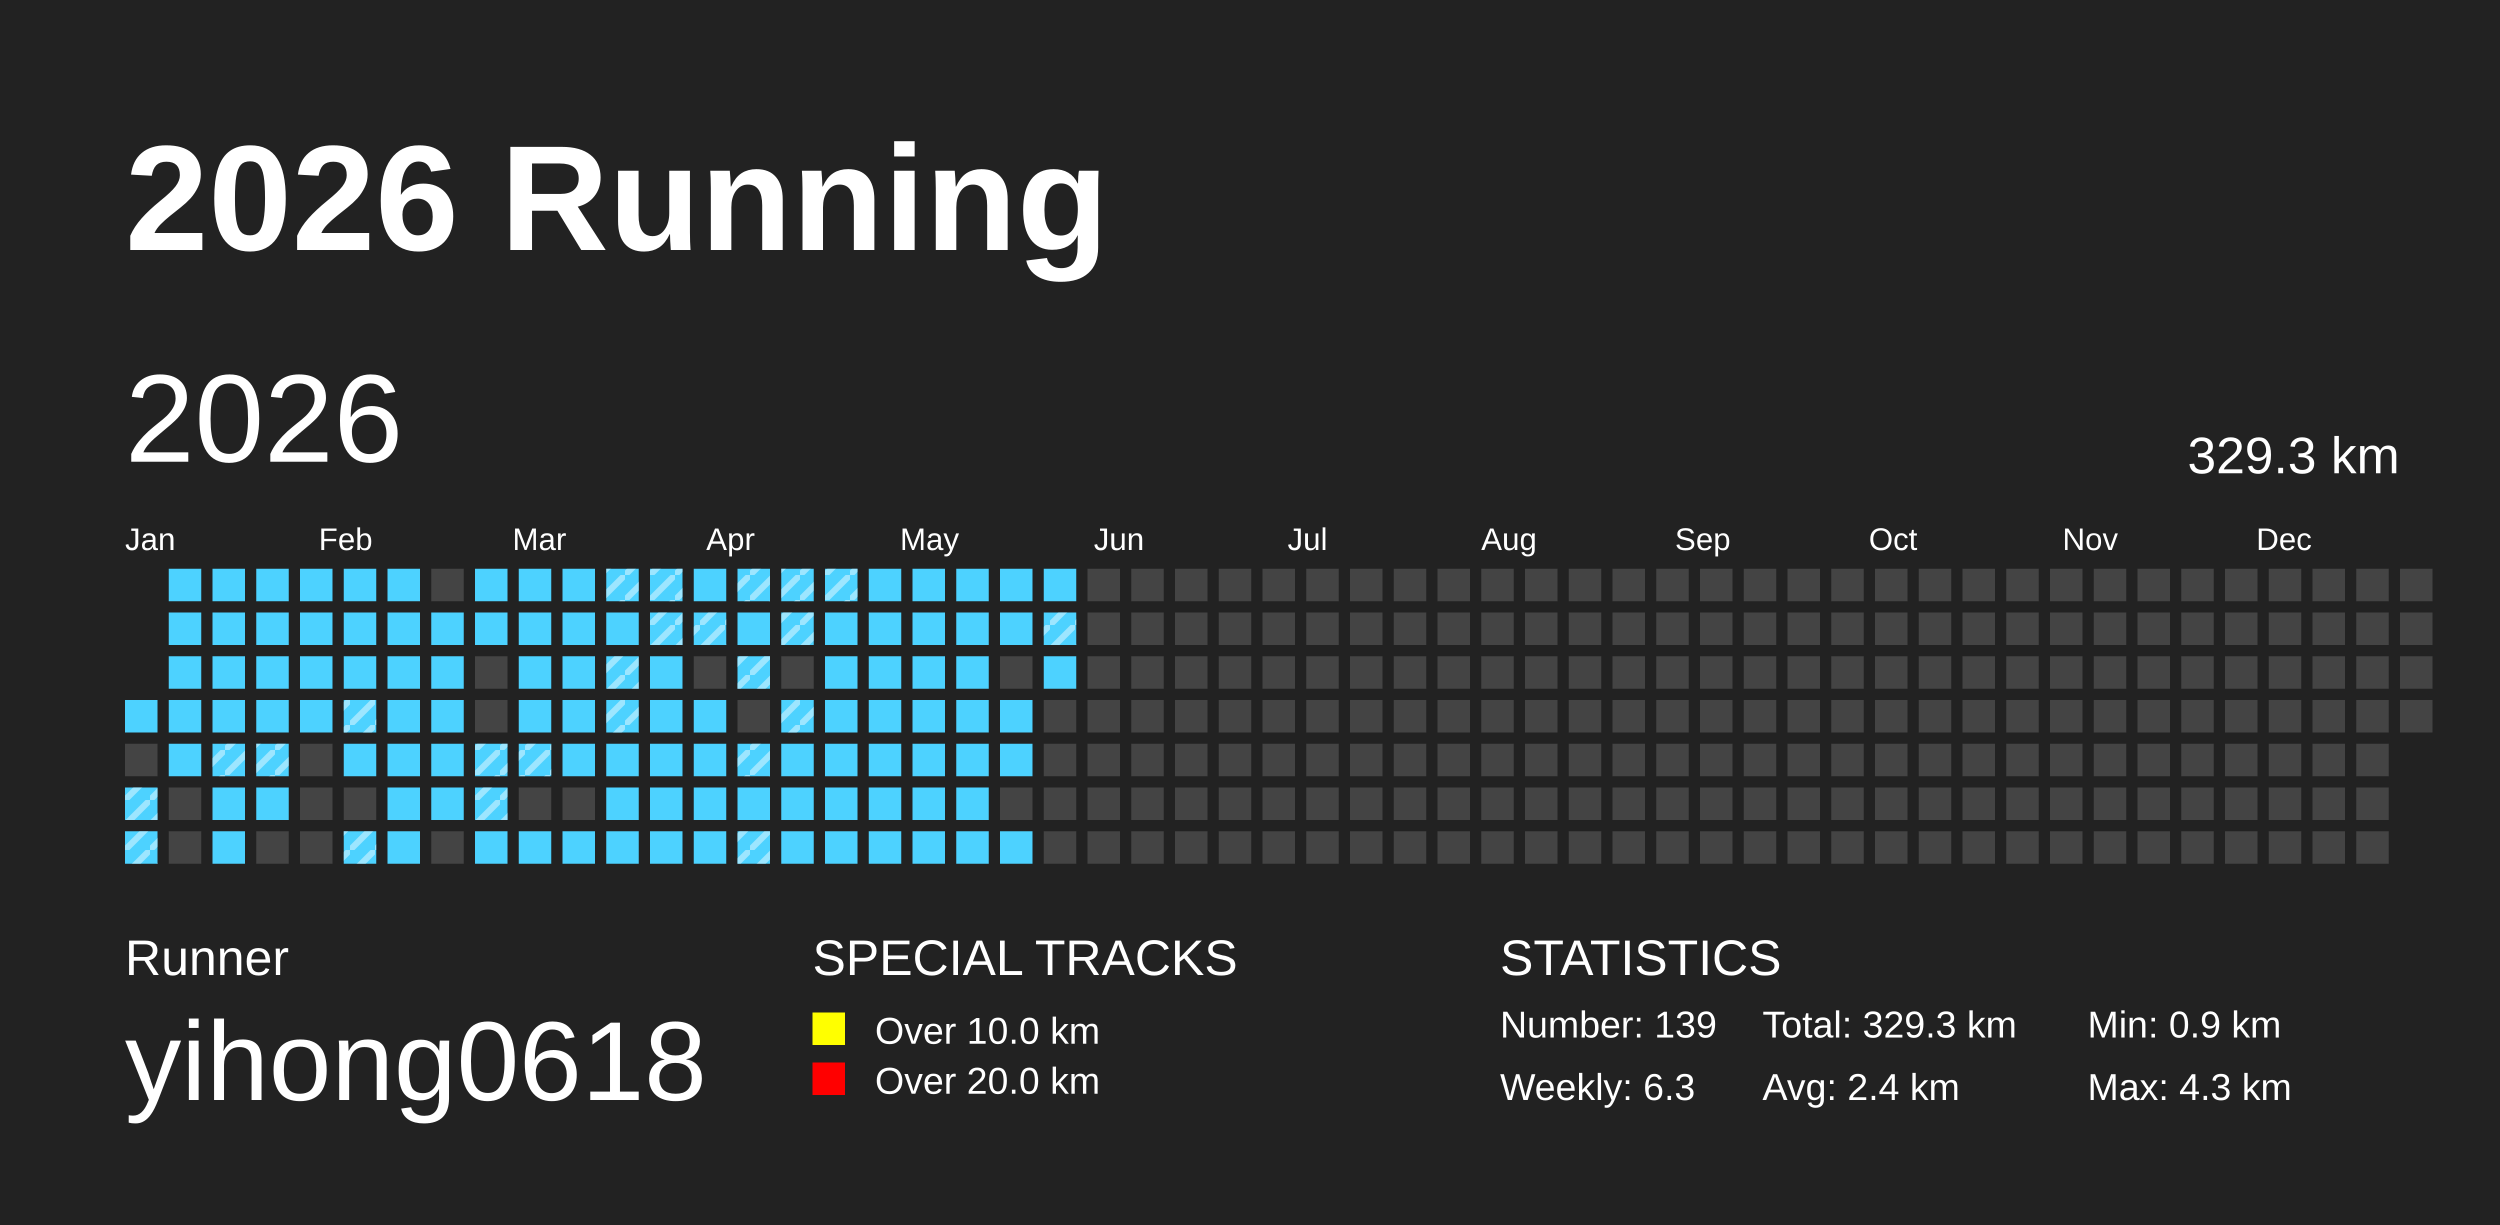
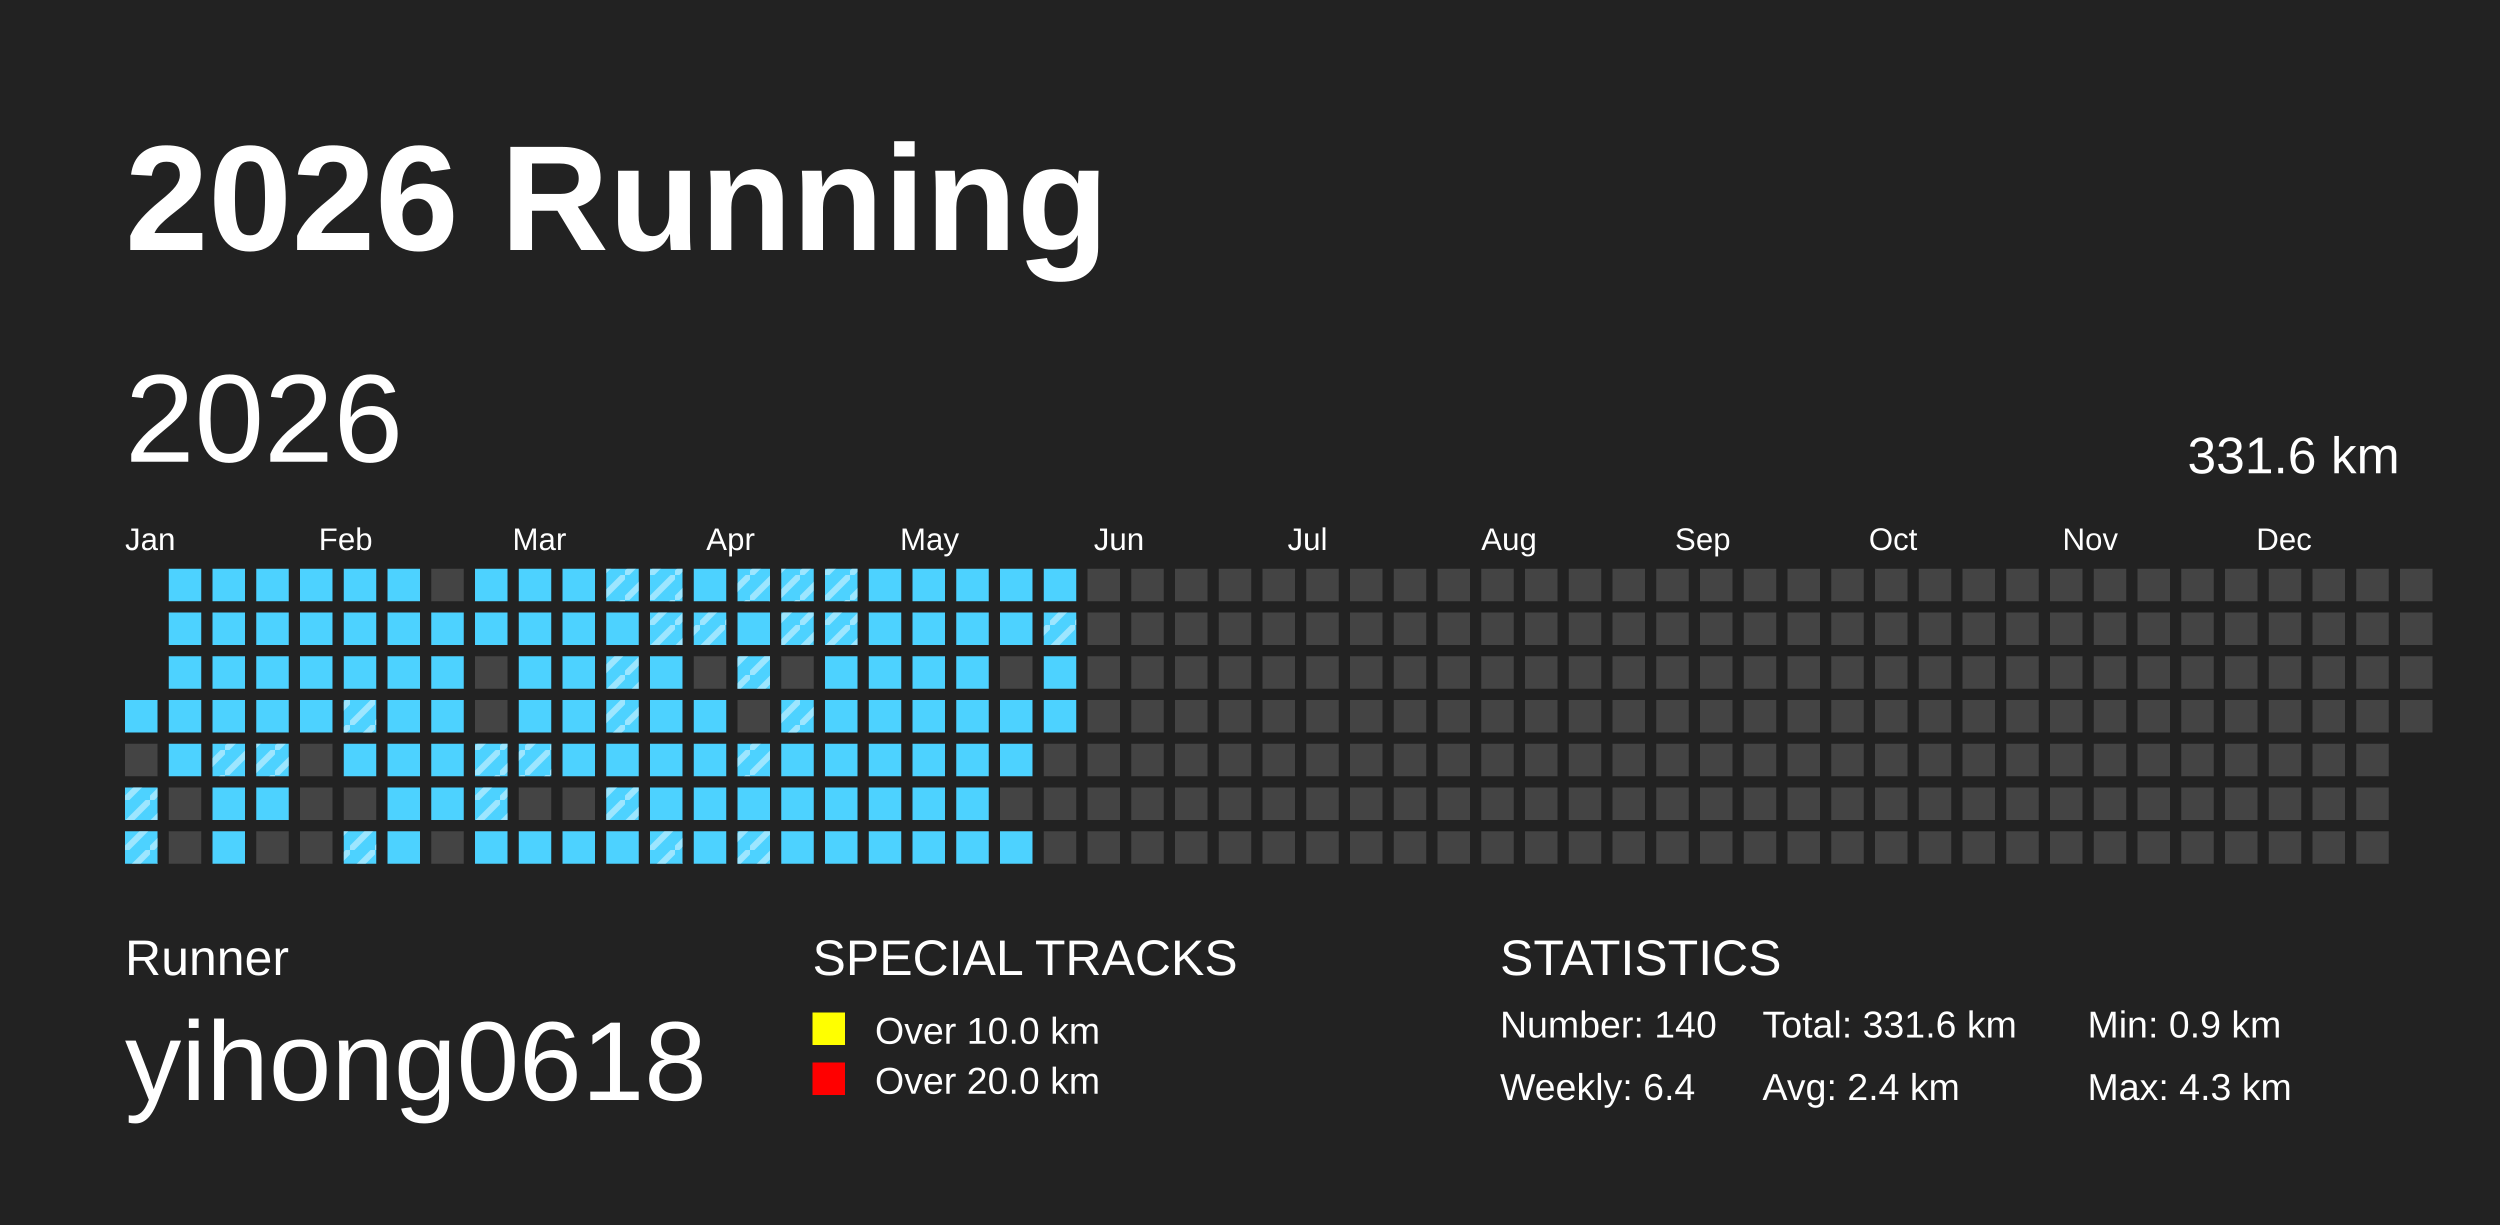
<svg xmlns="http://www.w3.org/2000/svg" baseProfile="full" height="98mm" version="1.1" viewBox="0,0,200,98" width="200mm">
  <defs>
    <pattern height="2" id="indoor-stripe" patternUnits="userSpaceOnUse" width="2">
      <line stroke="white" stroke-opacity="0.45" stroke-width="0.5" x1="0" x2="2" y1="2" y2="0" />
    </pattern>
  </defs>
  <rect fill="#222222" height="98" width="200" x="0" y="0" />
  <text fill="#FFFFFF" style="font-size:12px; font-family:Arial; font-weight:bold;" x="10" y="20">2026 Running</text>
  <text fill="#FFFFFF" style="font-size:4px; font-family:Arial" x="10" y="78">Runner</text>
  <text fill="#FFFFFF" style="font-size:9px; font-family:Arial" x="10" y="88">yihong0618</text>
  <text fill="#FFFFFF" style="font-size:4px; font-family:Arial" x="65" y="78">SPECIAL TRACKS</text>
  <rect fill="yellow" height="2.6" width="2.6" x="65" y="81" />
  <text fill="#FFFFFF" style="font-size:3px; font-family:Arial" x="70" y="83.5">Over 10.0 km</text>
  <rect fill="red" height="2.6" width="2.6" x="65" y="85" />
  <text fill="#FFFFFF" style="font-size:3px; font-family:Arial" x="70" y="87.5">Over 20.0 km</text>
  <text fill="#FFFFFF" style="font-size:4px; font-family:Arial" x="120" y="78">STATISTICS</text>
-   <text fill="#FFFFFF" style="font-size:3px; font-family:Arial" x="120" y="83">Number: 139</text>
-   <text fill="#FFFFFF" style="font-size:3px; font-family:Arial" x="120" y="88">Weekly: 6.3</text>
-   <text fill="#FFFFFF" style="font-size:3px; font-family:Arial" x="141" y="83">Total: 329.3 km</text>
+   <text fill="#FFFFFF" style="font-size:3px; font-family:Arial" x="120" y="83">Number: 140</text>
+   <text fill="#FFFFFF" style="font-size:3px; font-family:Arial" x="120" y="88">Weekly: 6.4</text>
+   <text fill="#FFFFFF" style="font-size:3px; font-family:Arial" x="141" y="83">Total: 331.6 km</text>
  <text fill="#FFFFFF" style="font-size:3px; font-family:Arial" x="141" y="88">Avg: 2.4 km</text>
  <text fill="#FFFFFF" style="font-size:3px; font-family:Arial" x="167" y="83">Min: 0.9 km</text>
  <text fill="#FFFFFF" style="font-size:3px; font-family:Arial" x="167" y="88">Max: 4.3 km</text>
  <text dominant-baseline="hanging" fill="#FFFFFF" style="font-size:10.0px; font-family:Arial;" x="10" y="30">2026</text>
-   <text dominant-baseline="hanging" fill="#FFFFFF" style="font-size:4.125px; font-family:Arial;" x="175" y="35">329.3 km</text>
+   <text dominant-baseline="hanging" fill="#FFFFFF" style="font-size:4.125px; font-family:Arial;" x="175" y="35">331.6 km</text>
  <text fill="#FFFFFF" style="font-size:2.5px; font-family:Arial" x="10.0" y="44">Jan</text>
  <text fill="#FFFFFF" style="font-size:2.5px; font-family:Arial" x="25.5" y="44">Feb</text>
  <text fill="#FFFFFF" style="font-size:2.5px; font-family:Arial" x="41.0" y="44">Mar</text>
  <text fill="#FFFFFF" style="font-size:2.5px; font-family:Arial" x="56.5" y="44">Apr</text>
  <text fill="#FFFFFF" style="font-size:2.5px; font-family:Arial" x="72.0" y="44">May</text>
  <text fill="#FFFFFF" style="font-size:2.5px; font-family:Arial" x="87.5" y="44">Jun</text>
  <text fill="#FFFFFF" style="font-size:2.5px; font-family:Arial" x="103.0" y="44">Jul</text>
  <text fill="#FFFFFF" style="font-size:2.5px; font-family:Arial" x="118.5" y="44">Aug</text>
  <text fill="#FFFFFF" style="font-size:2.5px; font-family:Arial" x="134.0" y="44">Sep</text>
  <text fill="#FFFFFF" style="font-size:2.5px; font-family:Arial" x="149.5" y="44">Oct</text>
  <text fill="#FFFFFF" style="font-size:2.5px; font-family:Arial" x="165.0" y="44">Nov</text>
  <text fill="#FFFFFF" style="font-size:2.5px; font-family:Arial" x="180.5" y="44">Dec</text>
  <rect fill="#4DD2FF" height="2.6" width="2.6" x="10.0" y="56.0" />
  <rect fill="#444444" height="2.6" width="2.6" x="10.0" y="59.5" />
  <rect fill="#4DD2FF" height="2.6" width="2.6" x="10.0" y="63.0" />
  <rect fill="url(#indoor-stripe)" height="2.6" style="pointer-events: none;" width="2.6" x="10.0" y="63.0" />
  <rect fill="#4DD2FF" height="2.6" width="2.6" x="10.0" y="66.5" />
  <rect fill="url(#indoor-stripe)" height="2.6" style="pointer-events: none;" width="2.6" x="10.0" y="66.5" />
  <rect fill="#4DD2FF" height="2.6" width="2.6" x="13.5" y="45.5" />
  <rect fill="#4DD2FF" height="2.6" width="2.6" x="13.5" y="49.0" />
  <rect fill="#4DD2FF" height="2.6" width="2.6" x="13.5" y="52.5" />
  <rect fill="#4DD2FF" height="2.6" width="2.6" x="13.5" y="56.0" />
  <rect fill="#4DD2FF" height="2.6" width="2.6" x="13.5" y="59.5" />
  <rect fill="#444444" height="2.6" width="2.6" x="13.5" y="63.0" />
  <rect fill="#444444" height="2.6" width="2.6" x="13.5" y="66.5" />
  <rect fill="#4DD2FF" height="2.6" width="2.6" x="17.0" y="45.5" />
  <rect fill="#4DD2FF" height="2.6" width="2.6" x="17.0" y="49.0" />
  <rect fill="#4DD2FF" height="2.6" width="2.6" x="17.0" y="52.5" />
  <rect fill="#4DD2FF" height="2.6" width="2.6" x="17.0" y="56.0" />
  <rect fill="#4DD2FF" height="2.6" width="2.6" x="17.0" y="59.5" />
  <rect fill="url(#indoor-stripe)" height="2.6" style="pointer-events: none;" width="2.6" x="17.0" y="59.5" />
  <rect fill="#4DD2FF" height="2.6" width="2.6" x="17.0" y="63.0" />
  <rect fill="#4DD2FF" height="2.6" width="2.6" x="17.0" y="66.5" />
  <rect fill="#4DD2FF" height="2.6" width="2.6" x="20.5" y="45.5" />
  <rect fill="#4DD2FF" height="2.6" width="2.6" x="20.5" y="49.0" />
  <rect fill="#4DD2FF" height="2.6" width="2.6" x="20.5" y="52.5" />
  <rect fill="#4DD2FF" height="2.6" width="2.6" x="20.5" y="56.0" />
  <rect fill="#4DD2FF" height="2.6" width="2.6" x="20.5" y="59.5" />
  <rect fill="url(#indoor-stripe)" height="2.6" style="pointer-events: none;" width="2.6" x="20.5" y="59.5" />
  <rect fill="#4DD2FF" height="2.6" width="2.6" x="20.5" y="63.0" />
  <rect fill="#444444" height="2.6" width="2.6" x="20.5" y="66.5" />
  <rect fill="#4DD2FF" height="2.6" width="2.6" x="24.0" y="45.5" />
  <rect fill="#4DD2FF" height="2.6" width="2.6" x="24.0" y="49.0" />
  <rect fill="#4DD2FF" height="2.6" width="2.6" x="24.0" y="52.5" />
  <rect fill="#4DD2FF" height="2.6" width="2.6" x="24.0" y="56.0" />
  <rect fill="#444444" height="2.6" width="2.6" x="24.0" y="59.5" />
  <rect fill="#444444" height="2.6" width="2.6" x="24.0" y="63.0" />
  <rect fill="#444444" height="2.6" width="2.6" x="24.0" y="66.5" />
  <rect fill="#4DD2FF" height="2.6" width="2.6" x="27.5" y="45.5" />
  <rect fill="#4DD2FF" height="2.6" width="2.6" x="27.5" y="49.0" />
  <rect fill="#4DD2FF" height="2.6" width="2.6" x="27.5" y="52.5" />
  <rect fill="#4DD2FF" height="2.6" width="2.6" x="27.5" y="56.0" />
  <rect fill="url(#indoor-stripe)" height="2.6" style="pointer-events: none;" width="2.6" x="27.5" y="56.0" />
  <rect fill="#4DD2FF" height="2.6" width="2.6" x="27.5" y="59.5" />
  <rect fill="#444444" height="2.6" width="2.6" x="27.5" y="63.0" />
  <rect fill="#4DD2FF" height="2.6" width="2.6" x="27.5" y="66.5" />
  <rect fill="url(#indoor-stripe)" height="2.6" style="pointer-events: none;" width="2.6" x="27.5" y="66.5" />
  <rect fill="#4DD2FF" height="2.6" width="2.6" x="31.0" y="45.5" />
  <rect fill="#4DD2FF" height="2.6" width="2.6" x="31.0" y="49.0" />
  <rect fill="#4DD2FF" height="2.6" width="2.6" x="31.0" y="52.5" />
  <rect fill="#4DD2FF" height="2.6" width="2.6" x="31.0" y="56.0" />
  <rect fill="#4DD2FF" height="2.6" width="2.6" x="31.0" y="59.5" />
  <rect fill="#4DD2FF" height="2.6" width="2.6" x="31.0" y="63.0" />
  <rect fill="#4DD2FF" height="2.6" width="2.6" x="31.0" y="66.5" />
  <rect fill="#444444" height="2.6" width="2.6" x="34.5" y="45.5" />
  <rect fill="#4DD2FF" height="2.6" width="2.6" x="34.5" y="49.0" />
  <rect fill="#4DD2FF" height="2.6" width="2.6" x="34.5" y="52.5" />
  <rect fill="#4DD2FF" height="2.6" width="2.6" x="34.5" y="56.0" />
  <rect fill="#4DD2FF" height="2.6" width="2.6" x="34.5" y="59.5" />
  <rect fill="#4DD2FF" height="2.6" width="2.6" x="34.5" y="63.0" />
  <rect fill="#444444" height="2.6" width="2.6" x="34.5" y="66.5" />
  <rect fill="#4DD2FF" height="2.6" width="2.6" x="38.0" y="45.5" />
  <rect fill="#4DD2FF" height="2.6" width="2.6" x="38.0" y="49.0" />
  <rect fill="#444444" height="2.6" width="2.6" x="38.0" y="52.5" />
  <rect fill="#444444" height="2.6" width="2.6" x="38.0" y="56.0" />
  <rect fill="#4DD2FF" height="2.6" width="2.6" x="38.0" y="59.5" />
  <rect fill="url(#indoor-stripe)" height="2.6" style="pointer-events: none;" width="2.6" x="38.0" y="59.5" />
  <rect fill="#4DD2FF" height="2.6" width="2.6" x="38.0" y="63.0" />
  <rect fill="url(#indoor-stripe)" height="2.6" style="pointer-events: none;" width="2.6" x="38.0" y="63.0" />
  <rect fill="#4DD2FF" height="2.6" width="2.6" x="38.0" y="66.5" />
  <rect fill="#4DD2FF" height="2.6" width="2.6" x="41.5" y="45.5" />
  <rect fill="#4DD2FF" height="2.6" width="2.6" x="41.5" y="49.0" />
  <rect fill="#4DD2FF" height="2.6" width="2.6" x="41.5" y="52.5" />
  <rect fill="#4DD2FF" height="2.6" width="2.6" x="41.5" y="56.0" />
  <rect fill="#4DD2FF" height="2.6" width="2.6" x="41.5" y="59.5" />
  <rect fill="url(#indoor-stripe)" height="2.6" style="pointer-events: none;" width="2.6" x="41.5" y="59.5" />
  <rect fill="#444444" height="2.6" width="2.6" x="41.5" y="63.0" />
  <rect fill="#4DD2FF" height="2.6" width="2.6" x="41.5" y="66.5" />
  <rect fill="#4DD2FF" height="2.6" width="2.6" x="45.0" y="45.5" />
  <rect fill="#4DD2FF" height="2.6" width="2.6" x="45.0" y="49.0" />
  <rect fill="#4DD2FF" height="2.6" width="2.6" x="45.0" y="52.5" />
  <rect fill="#4DD2FF" height="2.6" width="2.6" x="45.0" y="56.0" />
  <rect fill="#4DD2FF" height="2.6" width="2.6" x="45.0" y="59.5" />
  <rect fill="#444444" height="2.6" width="2.6" x="45.0" y="63.0" />
  <rect fill="#4DD2FF" height="2.6" width="2.6" x="45.0" y="66.5" />
  <rect fill="#4DD2FF" height="2.6" width="2.6" x="48.5" y="45.5" />
  <rect fill="url(#indoor-stripe)" height="2.6" style="pointer-events: none;" width="2.6" x="48.5" y="45.5" />
  <rect fill="#4DD2FF" height="2.6" width="2.6" x="48.5" y="49.0" />
  <rect fill="#4DD2FF" height="2.6" width="2.6" x="48.5" y="52.5" />
  <rect fill="url(#indoor-stripe)" height="2.6" style="pointer-events: none;" width="2.6" x="48.5" y="52.5" />
  <rect fill="#4DD2FF" height="2.6" width="2.6" x="48.5" y="56.0" />
  <rect fill="url(#indoor-stripe)" height="2.6" style="pointer-events: none;" width="2.6" x="48.5" y="56.0" />
  <rect fill="#4DD2FF" height="2.6" width="2.6" x="48.5" y="59.5" />
  <rect fill="#4DD2FF" height="2.6" width="2.6" x="48.5" y="63.0" />
+   <rect fill="url(#indoor-stripe)" height="2.6" style="pointer-events: none;" width="2.6" x="48.5" y="63.0" />
  <rect fill="#4DD2FF" height="2.6" width="2.6" x="48.5" y="66.5" />
  <rect fill="#4DD2FF" height="2.6" width="2.6" x="52.0" y="45.5" />
  <rect fill="url(#indoor-stripe)" height="2.6" style="pointer-events: none;" width="2.6" x="52.0" y="45.5" />
  <rect fill="#4DD2FF" height="2.6" width="2.6" x="52.0" y="49.0" />
  <rect fill="url(#indoor-stripe)" height="2.6" style="pointer-events: none;" width="2.6" x="52.0" y="49.0" />
  <rect fill="#4DD2FF" height="2.6" width="2.6" x="52.0" y="52.5" />
  <rect fill="#4DD2FF" height="2.6" width="2.6" x="52.0" y="56.0" />
  <rect fill="#4DD2FF" height="2.6" width="2.6" x="52.0" y="59.5" />
  <rect fill="#4DD2FF" height="2.6" width="2.6" x="52.0" y="63.0" />
  <rect fill="#4DD2FF" height="2.6" width="2.6" x="52.0" y="66.5" />
+   <rect fill="url(#indoor-stripe)" height="2.6" style="pointer-events: none;" width="2.6" x="52.0" y="66.5" />
  <rect fill="#4DD2FF" height="2.6" width="2.6" x="55.5" y="45.5" />
  <rect fill="#4DD2FF" height="2.6" width="2.6" x="55.5" y="49.0" />
  <rect fill="url(#indoor-stripe)" height="2.6" style="pointer-events: none;" width="2.6" x="55.5" y="49.0" />
  <rect fill="#444444" height="2.6" width="2.6" x="55.5" y="52.5" />
  <rect fill="#4DD2FF" height="2.6" width="2.6" x="55.5" y="56.0" />
  <rect fill="#4DD2FF" height="2.6" width="2.6" x="55.5" y="59.5" />
  <rect fill="#4DD2FF" height="2.6" width="2.6" x="55.5" y="63.0" />
  <rect fill="#4DD2FF" height="2.6" width="2.6" x="55.5" y="66.5" />
  <rect fill="#4DD2FF" height="2.6" width="2.6" x="59.0" y="45.5" />
  <rect fill="url(#indoor-stripe)" height="2.6" style="pointer-events: none;" width="2.6" x="59.0" y="45.5" />
  <rect fill="#4DD2FF" height="2.6" width="2.6" x="59.0" y="49.0" />
  <rect fill="#4DD2FF" height="2.6" width="2.6" x="59.0" y="52.5" />
  <rect fill="url(#indoor-stripe)" height="2.6" style="pointer-events: none;" width="2.6" x="59.0" y="52.5" />
  <rect fill="#444444" height="2.6" width="2.6" x="59.0" y="56.0" />
  <rect fill="#4DD2FF" height="2.6" width="2.6" x="59.0" y="59.5" />
  <rect fill="url(#indoor-stripe)" height="2.6" style="pointer-events: none;" width="2.6" x="59.0" y="59.5" />
  <rect fill="#4DD2FF" height="2.6" width="2.6" x="59.0" y="63.0" />
  <rect fill="#4DD2FF" height="2.6" width="2.6" x="59.0" y="66.5" />
  <rect fill="url(#indoor-stripe)" height="2.6" style="pointer-events: none;" width="2.6" x="59.0" y="66.5" />
  <rect fill="#4DD2FF" height="2.6" width="2.6" x="62.5" y="45.5" />
  <rect fill="url(#indoor-stripe)" height="2.6" style="pointer-events: none;" width="2.6" x="62.5" y="45.5" />
  <rect fill="#4DD2FF" height="2.6" width="2.6" x="62.5" y="49.0" />
  <rect fill="url(#indoor-stripe)" height="2.6" style="pointer-events: none;" width="2.6" x="62.5" y="49.0" />
  <rect fill="#444444" height="2.6" width="2.6" x="62.5" y="52.5" />
  <rect fill="#4DD2FF" height="2.6" width="2.6" x="62.5" y="56.0" />
  <rect fill="url(#indoor-stripe)" height="2.6" style="pointer-events: none;" width="2.6" x="62.5" y="56.0" />
  <rect fill="#4DD2FF" height="2.6" width="2.6" x="62.5" y="59.5" />
  <rect fill="#4DD2FF" height="2.6" width="2.6" x="62.5" y="63.0" />
  <rect fill="#4DD2FF" height="2.6" width="2.6" x="62.5" y="66.5" />
  <rect fill="#4DD2FF" height="2.6" width="2.6" x="66.0" y="45.5" />
  <rect fill="url(#indoor-stripe)" height="2.6" style="pointer-events: none;" width="2.6" x="66.0" y="45.5" />
  <rect fill="#4DD2FF" height="2.6" width="2.6" x="66.0" y="49.0" />
+   <rect fill="url(#indoor-stripe)" height="2.6" style="pointer-events: none;" width="2.6" x="66.0" y="49.0" />
  <rect fill="#4DD2FF" height="2.6" width="2.6" x="66.0" y="52.5" />
  <rect fill="#4DD2FF" height="2.6" width="2.6" x="66.0" y="56.0" />
  <rect fill="#4DD2FF" height="2.6" width="2.6" x="66.0" y="59.5" />
  <rect fill="#4DD2FF" height="2.6" width="2.6" x="66.0" y="63.0" />
  <rect fill="#4DD2FF" height="2.6" width="2.6" x="66.0" y="66.5" />
  <rect fill="#4DD2FF" height="2.6" width="2.6" x="69.5" y="45.5" />
  <rect fill="#4DD2FF" height="2.6" width="2.6" x="69.5" y="49.0" />
  <rect fill="#4DD2FF" height="2.6" width="2.6" x="69.5" y="52.5" />
  <rect fill="#4DD2FF" height="2.6" width="2.6" x="69.5" y="56.0" />
  <rect fill="#4DD2FF" height="2.6" width="2.6" x="69.5" y="59.5" />
  <rect fill="#4DD2FF" height="2.6" width="2.6" x="69.5" y="63.0" />
  <rect fill="#4DD2FF" height="2.6" width="2.6" x="69.5" y="66.5" />
  <rect fill="#4DD2FF" height="2.6" width="2.6" x="73.0" y="45.5" />
  <rect fill="#4DD2FF" height="2.6" width="2.6" x="73.0" y="49.0" />
  <rect fill="#4DD2FF" height="2.6" width="2.6" x="73.0" y="52.5" />
  <rect fill="#4DD2FF" height="2.6" width="2.6" x="73.0" y="56.0" />
  <rect fill="#4DD2FF" height="2.6" width="2.6" x="73.0" y="59.5" />
  <rect fill="#4DD2FF" height="2.6" width="2.6" x="73.0" y="63.0" />
  <rect fill="#4DD2FF" height="2.6" width="2.6" x="73.0" y="66.5" />
  <rect fill="#4DD2FF" height="2.6" width="2.6" x="76.5" y="45.5" />
  <rect fill="#4DD2FF" height="2.6" width="2.6" x="76.5" y="49.0" />
  <rect fill="#4DD2FF" height="2.6" width="2.6" x="76.5" y="52.5" />
  <rect fill="#4DD2FF" height="2.6" width="2.6" x="76.5" y="56.0" />
  <rect fill="#4DD2FF" height="2.6" width="2.6" x="76.5" y="59.5" />
  <rect fill="#4DD2FF" height="2.6" width="2.6" x="76.5" y="63.0" />
  <rect fill="#4DD2FF" height="2.6" width="2.6" x="76.5" y="66.5" />
  <rect fill="#4DD2FF" height="2.6" width="2.6" x="80.0" y="45.5" />
  <rect fill="#4DD2FF" height="2.6" width="2.6" x="80.0" y="49.0" />
  <rect fill="#444444" height="2.6" width="2.6" x="80.0" y="52.5" />
  <rect fill="#4DD2FF" height="2.6" width="2.6" x="80.0" y="56.0" />
  <rect fill="#4DD2FF" height="2.6" width="2.6" x="80.0" y="59.5" />
  <rect fill="#444444" height="2.6" width="2.6" x="80.0" y="63.0" />
  <rect fill="#4DD2FF" height="2.6" width="2.6" x="80.0" y="66.5" />
  <rect fill="#4DD2FF" height="2.6" width="2.6" x="83.5" y="45.5" />
  <rect fill="#4DD2FF" height="2.6" width="2.6" x="83.5" y="49.0" />
  <rect fill="url(#indoor-stripe)" height="2.6" style="pointer-events: none;" width="2.6" x="83.5" y="49.0" />
  <rect fill="#4DD2FF" height="2.6" width="2.6" x="83.5" y="52.5" />
-   <rect fill="#444444" height="2.6" width="2.6" x="83.5" y="56.0" />
+   <rect fill="#4DD2FF" height="2.6" width="2.6" x="83.5" y="56.0" />
  <rect fill="#444444" height="2.6" width="2.6" x="83.5" y="59.5" />
  <rect fill="#444444" height="2.6" width="2.6" x="83.5" y="63.0" />
  <rect fill="#444444" height="2.6" width="2.6" x="83.5" y="66.5" />
  <rect fill="#444444" height="2.6" width="2.6" x="87.0" y="45.5" />
  <rect fill="#444444" height="2.6" width="2.6" x="87.0" y="49.0" />
  <rect fill="#444444" height="2.6" width="2.6" x="87.0" y="52.5" />
  <rect fill="#444444" height="2.6" width="2.6" x="87.0" y="56.0" />
  <rect fill="#444444" height="2.6" width="2.6" x="87.0" y="59.5" />
  <rect fill="#444444" height="2.6" width="2.6" x="87.0" y="63.0" />
  <rect fill="#444444" height="2.6" width="2.6" x="87.0" y="66.5" />
  <rect fill="#444444" height="2.6" width="2.6" x="90.5" y="45.5" />
  <rect fill="#444444" height="2.6" width="2.6" x="90.5" y="49.0" />
  <rect fill="#444444" height="2.6" width="2.6" x="90.5" y="52.5" />
  <rect fill="#444444" height="2.6" width="2.6" x="90.5" y="56.0" />
  <rect fill="#444444" height="2.6" width="2.6" x="90.5" y="59.5" />
  <rect fill="#444444" height="2.6" width="2.6" x="90.5" y="63.0" />
  <rect fill="#444444" height="2.6" width="2.6" x="90.5" y="66.5" />
  <rect fill="#444444" height="2.6" width="2.6" x="94.0" y="45.5" />
  <rect fill="#444444" height="2.6" width="2.6" x="94.0" y="49.0" />
  <rect fill="#444444" height="2.6" width="2.6" x="94.0" y="52.5" />
  <rect fill="#444444" height="2.6" width="2.6" x="94.0" y="56.0" />
  <rect fill="#444444" height="2.6" width="2.6" x="94.0" y="59.5" />
  <rect fill="#444444" height="2.6" width="2.6" x="94.0" y="63.0" />
  <rect fill="#444444" height="2.6" width="2.6" x="94.0" y="66.5" />
  <rect fill="#444444" height="2.6" width="2.6" x="97.5" y="45.5" />
  <rect fill="#444444" height="2.6" width="2.6" x="97.5" y="49.0" />
  <rect fill="#444444" height="2.6" width="2.6" x="97.5" y="52.5" />
  <rect fill="#444444" height="2.6" width="2.6" x="97.5" y="56.0" />
  <rect fill="#444444" height="2.6" width="2.6" x="97.5" y="59.5" />
  <rect fill="#444444" height="2.6" width="2.6" x="97.5" y="63.0" />
  <rect fill="#444444" height="2.6" width="2.6" x="97.5" y="66.5" />
  <rect fill="#444444" height="2.6" width="2.6" x="101.0" y="45.5" />
  <rect fill="#444444" height="2.6" width="2.6" x="101.0" y="49.0" />
  <rect fill="#444444" height="2.6" width="2.6" x="101.0" y="52.5" />
  <rect fill="#444444" height="2.6" width="2.6" x="101.0" y="56.0" />
  <rect fill="#444444" height="2.6" width="2.6" x="101.0" y="59.5" />
  <rect fill="#444444" height="2.6" width="2.6" x="101.0" y="63.0" />
  <rect fill="#444444" height="2.6" width="2.6" x="101.0" y="66.5" />
  <rect fill="#444444" height="2.6" width="2.6" x="104.5" y="45.5" />
  <rect fill="#444444" height="2.6" width="2.6" x="104.5" y="49.0" />
  <rect fill="#444444" height="2.6" width="2.6" x="104.5" y="52.5" />
  <rect fill="#444444" height="2.6" width="2.6" x="104.5" y="56.0" />
  <rect fill="#444444" height="2.6" width="2.6" x="104.5" y="59.5" />
  <rect fill="#444444" height="2.6" width="2.6" x="104.5" y="63.0" />
  <rect fill="#444444" height="2.6" width="2.6" x="104.5" y="66.5" />
  <rect fill="#444444" height="2.6" width="2.6" x="108.0" y="45.5" />
  <rect fill="#444444" height="2.6" width="2.6" x="108.0" y="49.0" />
  <rect fill="#444444" height="2.6" width="2.6" x="108.0" y="52.5" />
  <rect fill="#444444" height="2.6" width="2.6" x="108.0" y="56.0" />
  <rect fill="#444444" height="2.6" width="2.6" x="108.0" y="59.5" />
  <rect fill="#444444" height="2.6" width="2.6" x="108.0" y="63.0" />
  <rect fill="#444444" height="2.6" width="2.6" x="108.0" y="66.5" />
  <rect fill="#444444" height="2.6" width="2.6" x="111.5" y="45.5" />
  <rect fill="#444444" height="2.6" width="2.6" x="111.5" y="49.0" />
  <rect fill="#444444" height="2.6" width="2.6" x="111.5" y="52.5" />
  <rect fill="#444444" height="2.6" width="2.6" x="111.5" y="56.0" />
  <rect fill="#444444" height="2.6" width="2.6" x="111.5" y="59.5" />
  <rect fill="#444444" height="2.6" width="2.6" x="111.5" y="63.0" />
  <rect fill="#444444" height="2.6" width="2.6" x="111.5" y="66.5" />
  <rect fill="#444444" height="2.6" width="2.6" x="115.0" y="45.5" />
  <rect fill="#444444" height="2.6" width="2.6" x="115.0" y="49.0" />
  <rect fill="#444444" height="2.6" width="2.6" x="115.0" y="52.5" />
  <rect fill="#444444" height="2.6" width="2.6" x="115.0" y="56.0" />
  <rect fill="#444444" height="2.6" width="2.6" x="115.0" y="59.5" />
  <rect fill="#444444" height="2.6" width="2.6" x="115.0" y="63.0" />
  <rect fill="#444444" height="2.6" width="2.6" x="115.0" y="66.5" />
  <rect fill="#444444" height="2.6" width="2.6" x="118.5" y="45.5" />
  <rect fill="#444444" height="2.6" width="2.6" x="118.5" y="49.0" />
  <rect fill="#444444" height="2.6" width="2.6" x="118.5" y="52.5" />
  <rect fill="#444444" height="2.6" width="2.6" x="118.5" y="56.0" />
  <rect fill="#444444" height="2.6" width="2.6" x="118.5" y="59.5" />
  <rect fill="#444444" height="2.6" width="2.6" x="118.5" y="63.0" />
  <rect fill="#444444" height="2.6" width="2.6" x="118.5" y="66.5" />
  <rect fill="#444444" height="2.6" width="2.6" x="122.0" y="45.5" />
  <rect fill="#444444" height="2.6" width="2.6" x="122.0" y="49.0" />
  <rect fill="#444444" height="2.6" width="2.6" x="122.0" y="52.5" />
  <rect fill="#444444" height="2.6" width="2.6" x="122.0" y="56.0" />
  <rect fill="#444444" height="2.6" width="2.6" x="122.0" y="59.5" />
  <rect fill="#444444" height="2.6" width="2.6" x="122.0" y="63.0" />
  <rect fill="#444444" height="2.6" width="2.6" x="122.0" y="66.5" />
  <rect fill="#444444" height="2.6" width="2.6" x="125.5" y="45.5" />
  <rect fill="#444444" height="2.6" width="2.6" x="125.5" y="49.0" />
  <rect fill="#444444" height="2.6" width="2.6" x="125.5" y="52.5" />
  <rect fill="#444444" height="2.6" width="2.6" x="125.5" y="56.0" />
  <rect fill="#444444" height="2.6" width="2.6" x="125.5" y="59.5" />
  <rect fill="#444444" height="2.6" width="2.6" x="125.5" y="63.0" />
  <rect fill="#444444" height="2.6" width="2.6" x="125.5" y="66.5" />
  <rect fill="#444444" height="2.6" width="2.6" x="129.0" y="45.5" />
  <rect fill="#444444" height="2.6" width="2.6" x="129.0" y="49.0" />
  <rect fill="#444444" height="2.6" width="2.6" x="129.0" y="52.5" />
  <rect fill="#444444" height="2.6" width="2.6" x="129.0" y="56.0" />
  <rect fill="#444444" height="2.6" width="2.6" x="129.0" y="59.5" />
  <rect fill="#444444" height="2.6" width="2.6" x="129.0" y="63.0" />
  <rect fill="#444444" height="2.6" width="2.6" x="129.0" y="66.5" />
  <rect fill="#444444" height="2.6" width="2.6" x="132.5" y="45.5" />
  <rect fill="#444444" height="2.6" width="2.6" x="132.5" y="49.0" />
  <rect fill="#444444" height="2.6" width="2.6" x="132.5" y="52.5" />
  <rect fill="#444444" height="2.6" width="2.6" x="132.5" y="56.0" />
  <rect fill="#444444" height="2.6" width="2.6" x="132.5" y="59.5" />
  <rect fill="#444444" height="2.6" width="2.6" x="132.5" y="63.0" />
  <rect fill="#444444" height="2.6" width="2.6" x="132.5" y="66.5" />
  <rect fill="#444444" height="2.6" width="2.6" x="136.0" y="45.5" />
  <rect fill="#444444" height="2.6" width="2.6" x="136.0" y="49.0" />
  <rect fill="#444444" height="2.6" width="2.6" x="136.0" y="52.5" />
  <rect fill="#444444" height="2.6" width="2.6" x="136.0" y="56.0" />
  <rect fill="#444444" height="2.6" width="2.6" x="136.0" y="59.5" />
  <rect fill="#444444" height="2.6" width="2.6" x="136.0" y="63.0" />
  <rect fill="#444444" height="2.6" width="2.6" x="136.0" y="66.5" />
  <rect fill="#444444" height="2.6" width="2.6" x="139.5" y="45.5" />
  <rect fill="#444444" height="2.6" width="2.6" x="139.5" y="49.0" />
  <rect fill="#444444" height="2.6" width="2.6" x="139.5" y="52.5" />
  <rect fill="#444444" height="2.6" width="2.6" x="139.5" y="56.0" />
  <rect fill="#444444" height="2.6" width="2.6" x="139.5" y="59.5" />
  <rect fill="#444444" height="2.6" width="2.6" x="139.5" y="63.0" />
  <rect fill="#444444" height="2.6" width="2.6" x="139.5" y="66.5" />
  <rect fill="#444444" height="2.6" width="2.6" x="143.0" y="45.5" />
  <rect fill="#444444" height="2.6" width="2.6" x="143.0" y="49.0" />
  <rect fill="#444444" height="2.6" width="2.6" x="143.0" y="52.5" />
  <rect fill="#444444" height="2.6" width="2.6" x="143.0" y="56.0" />
  <rect fill="#444444" height="2.6" width="2.6" x="143.0" y="59.5" />
  <rect fill="#444444" height="2.6" width="2.6" x="143.0" y="63.0" />
  <rect fill="#444444" height="2.6" width="2.6" x="143.0" y="66.5" />
  <rect fill="#444444" height="2.6" width="2.6" x="146.5" y="45.5" />
  <rect fill="#444444" height="2.6" width="2.6" x="146.5" y="49.0" />
  <rect fill="#444444" height="2.6" width="2.6" x="146.5" y="52.5" />
  <rect fill="#444444" height="2.6" width="2.6" x="146.5" y="56.0" />
  <rect fill="#444444" height="2.6" width="2.6" x="146.5" y="59.5" />
  <rect fill="#444444" height="2.6" width="2.6" x="146.5" y="63.0" />
  <rect fill="#444444" height="2.6" width="2.6" x="146.5" y="66.5" />
  <rect fill="#444444" height="2.6" width="2.6" x="150.0" y="45.5" />
  <rect fill="#444444" height="2.6" width="2.6" x="150.0" y="49.0" />
  <rect fill="#444444" height="2.6" width="2.6" x="150.0" y="52.5" />
  <rect fill="#444444" height="2.6" width="2.6" x="150.0" y="56.0" />
  <rect fill="#444444" height="2.6" width="2.6" x="150.0" y="59.5" />
  <rect fill="#444444" height="2.6" width="2.6" x="150.0" y="63.0" />
  <rect fill="#444444" height="2.6" width="2.6" x="150.0" y="66.5" />
  <rect fill="#444444" height="2.6" width="2.6" x="153.5" y="45.5" />
  <rect fill="#444444" height="2.6" width="2.6" x="153.5" y="49.0" />
  <rect fill="#444444" height="2.6" width="2.6" x="153.5" y="52.5" />
  <rect fill="#444444" height="2.6" width="2.6" x="153.5" y="56.0" />
  <rect fill="#444444" height="2.6" width="2.6" x="153.5" y="59.5" />
  <rect fill="#444444" height="2.6" width="2.6" x="153.5" y="63.0" />
  <rect fill="#444444" height="2.6" width="2.6" x="153.5" y="66.5" />
  <rect fill="#444444" height="2.6" width="2.6" x="157.0" y="45.5" />
  <rect fill="#444444" height="2.6" width="2.6" x="157.0" y="49.0" />
  <rect fill="#444444" height="2.6" width="2.6" x="157.0" y="52.5" />
  <rect fill="#444444" height="2.6" width="2.6" x="157.0" y="56.0" />
  <rect fill="#444444" height="2.6" width="2.6" x="157.0" y="59.5" />
  <rect fill="#444444" height="2.6" width="2.6" x="157.0" y="63.0" />
  <rect fill="#444444" height="2.6" width="2.6" x="157.0" y="66.5" />
  <rect fill="#444444" height="2.6" width="2.6" x="160.5" y="45.5" />
  <rect fill="#444444" height="2.6" width="2.6" x="160.5" y="49.0" />
  <rect fill="#444444" height="2.6" width="2.6" x="160.5" y="52.5" />
  <rect fill="#444444" height="2.6" width="2.6" x="160.5" y="56.0" />
  <rect fill="#444444" height="2.6" width="2.6" x="160.5" y="59.5" />
  <rect fill="#444444" height="2.6" width="2.6" x="160.5" y="63.0" />
  <rect fill="#444444" height="2.6" width="2.6" x="160.5" y="66.5" />
  <rect fill="#444444" height="2.6" width="2.6" x="164.0" y="45.5" />
  <rect fill="#444444" height="2.6" width="2.6" x="164.0" y="49.0" />
  <rect fill="#444444" height="2.6" width="2.6" x="164.0" y="52.5" />
  <rect fill="#444444" height="2.6" width="2.6" x="164.0" y="56.0" />
  <rect fill="#444444" height="2.6" width="2.6" x="164.0" y="59.5" />
  <rect fill="#444444" height="2.6" width="2.6" x="164.0" y="63.0" />
  <rect fill="#444444" height="2.6" width="2.6" x="164.0" y="66.5" />
  <rect fill="#444444" height="2.6" width="2.6" x="167.5" y="45.5" />
  <rect fill="#444444" height="2.6" width="2.6" x="167.5" y="49.0" />
  <rect fill="#444444" height="2.6" width="2.6" x="167.5" y="52.5" />
  <rect fill="#444444" height="2.6" width="2.6" x="167.5" y="56.0" />
  <rect fill="#444444" height="2.6" width="2.6" x="167.5" y="59.5" />
  <rect fill="#444444" height="2.6" width="2.6" x="167.5" y="63.0" />
  <rect fill="#444444" height="2.6" width="2.6" x="167.5" y="66.5" />
  <rect fill="#444444" height="2.6" width="2.6" x="171.0" y="45.5" />
  <rect fill="#444444" height="2.6" width="2.6" x="171.0" y="49.0" />
  <rect fill="#444444" height="2.6" width="2.6" x="171.0" y="52.5" />
  <rect fill="#444444" height="2.6" width="2.6" x="171.0" y="56.0" />
  <rect fill="#444444" height="2.6" width="2.6" x="171.0" y="59.5" />
  <rect fill="#444444" height="2.6" width="2.6" x="171.0" y="63.0" />
  <rect fill="#444444" height="2.6" width="2.6" x="171.0" y="66.5" />
  <rect fill="#444444" height="2.6" width="2.6" x="174.5" y="45.5" />
  <rect fill="#444444" height="2.6" width="2.6" x="174.5" y="49.0" />
  <rect fill="#444444" height="2.6" width="2.6" x="174.5" y="52.5" />
  <rect fill="#444444" height="2.6" width="2.6" x="174.5" y="56.0" />
  <rect fill="#444444" height="2.6" width="2.6" x="174.5" y="59.5" />
  <rect fill="#444444" height="2.6" width="2.6" x="174.5" y="63.0" />
  <rect fill="#444444" height="2.6" width="2.6" x="174.5" y="66.5" />
  <rect fill="#444444" height="2.6" width="2.6" x="178.0" y="45.5" />
  <rect fill="#444444" height="2.6" width="2.6" x="178.0" y="49.0" />
  <rect fill="#444444" height="2.6" width="2.6" x="178.0" y="52.5" />
  <rect fill="#444444" height="2.6" width="2.6" x="178.0" y="56.0" />
  <rect fill="#444444" height="2.6" width="2.6" x="178.0" y="59.5" />
  <rect fill="#444444" height="2.6" width="2.6" x="178.0" y="63.0" />
  <rect fill="#444444" height="2.6" width="2.6" x="178.0" y="66.5" />
  <rect fill="#444444" height="2.6" width="2.6" x="181.5" y="45.5" />
  <rect fill="#444444" height="2.6" width="2.6" x="181.5" y="49.0" />
  <rect fill="#444444" height="2.6" width="2.6" x="181.5" y="52.5" />
  <rect fill="#444444" height="2.6" width="2.6" x="181.5" y="56.0" />
  <rect fill="#444444" height="2.6" width="2.6" x="181.5" y="59.5" />
  <rect fill="#444444" height="2.6" width="2.6" x="181.5" y="63.0" />
  <rect fill="#444444" height="2.6" width="2.6" x="181.5" y="66.5" />
  <rect fill="#444444" height="2.6" width="2.6" x="185.0" y="45.5" />
  <rect fill="#444444" height="2.6" width="2.6" x="185.0" y="49.0" />
  <rect fill="#444444" height="2.6" width="2.6" x="185.0" y="52.5" />
  <rect fill="#444444" height="2.6" width="2.6" x="185.0" y="56.0" />
  <rect fill="#444444" height="2.6" width="2.6" x="185.0" y="59.5" />
  <rect fill="#444444" height="2.6" width="2.6" x="185.0" y="63.0" />
  <rect fill="#444444" height="2.6" width="2.6" x="185.0" y="66.5" />
  <rect fill="#444444" height="2.6" width="2.6" x="188.5" y="45.5" />
  <rect fill="#444444" height="2.6" width="2.6" x="188.5" y="49.0" />
  <rect fill="#444444" height="2.6" width="2.6" x="188.5" y="52.5" />
  <rect fill="#444444" height="2.6" width="2.6" x="188.5" y="56.0" />
  <rect fill="#444444" height="2.6" width="2.6" x="188.5" y="59.5" />
  <rect fill="#444444" height="2.6" width="2.6" x="188.5" y="63.0" />
  <rect fill="#444444" height="2.6" width="2.6" x="188.5" y="66.5" />
  <rect fill="#444444" height="2.6" width="2.6" x="192.0" y="45.5" />
  <rect fill="#444444" height="2.6" width="2.6" x="192.0" y="49.0" />
  <rect fill="#444444" height="2.6" width="2.6" x="192.0" y="52.5" />
  <rect fill="#444444" height="2.6" width="2.6" x="192.0" y="56.0" />
</svg>
